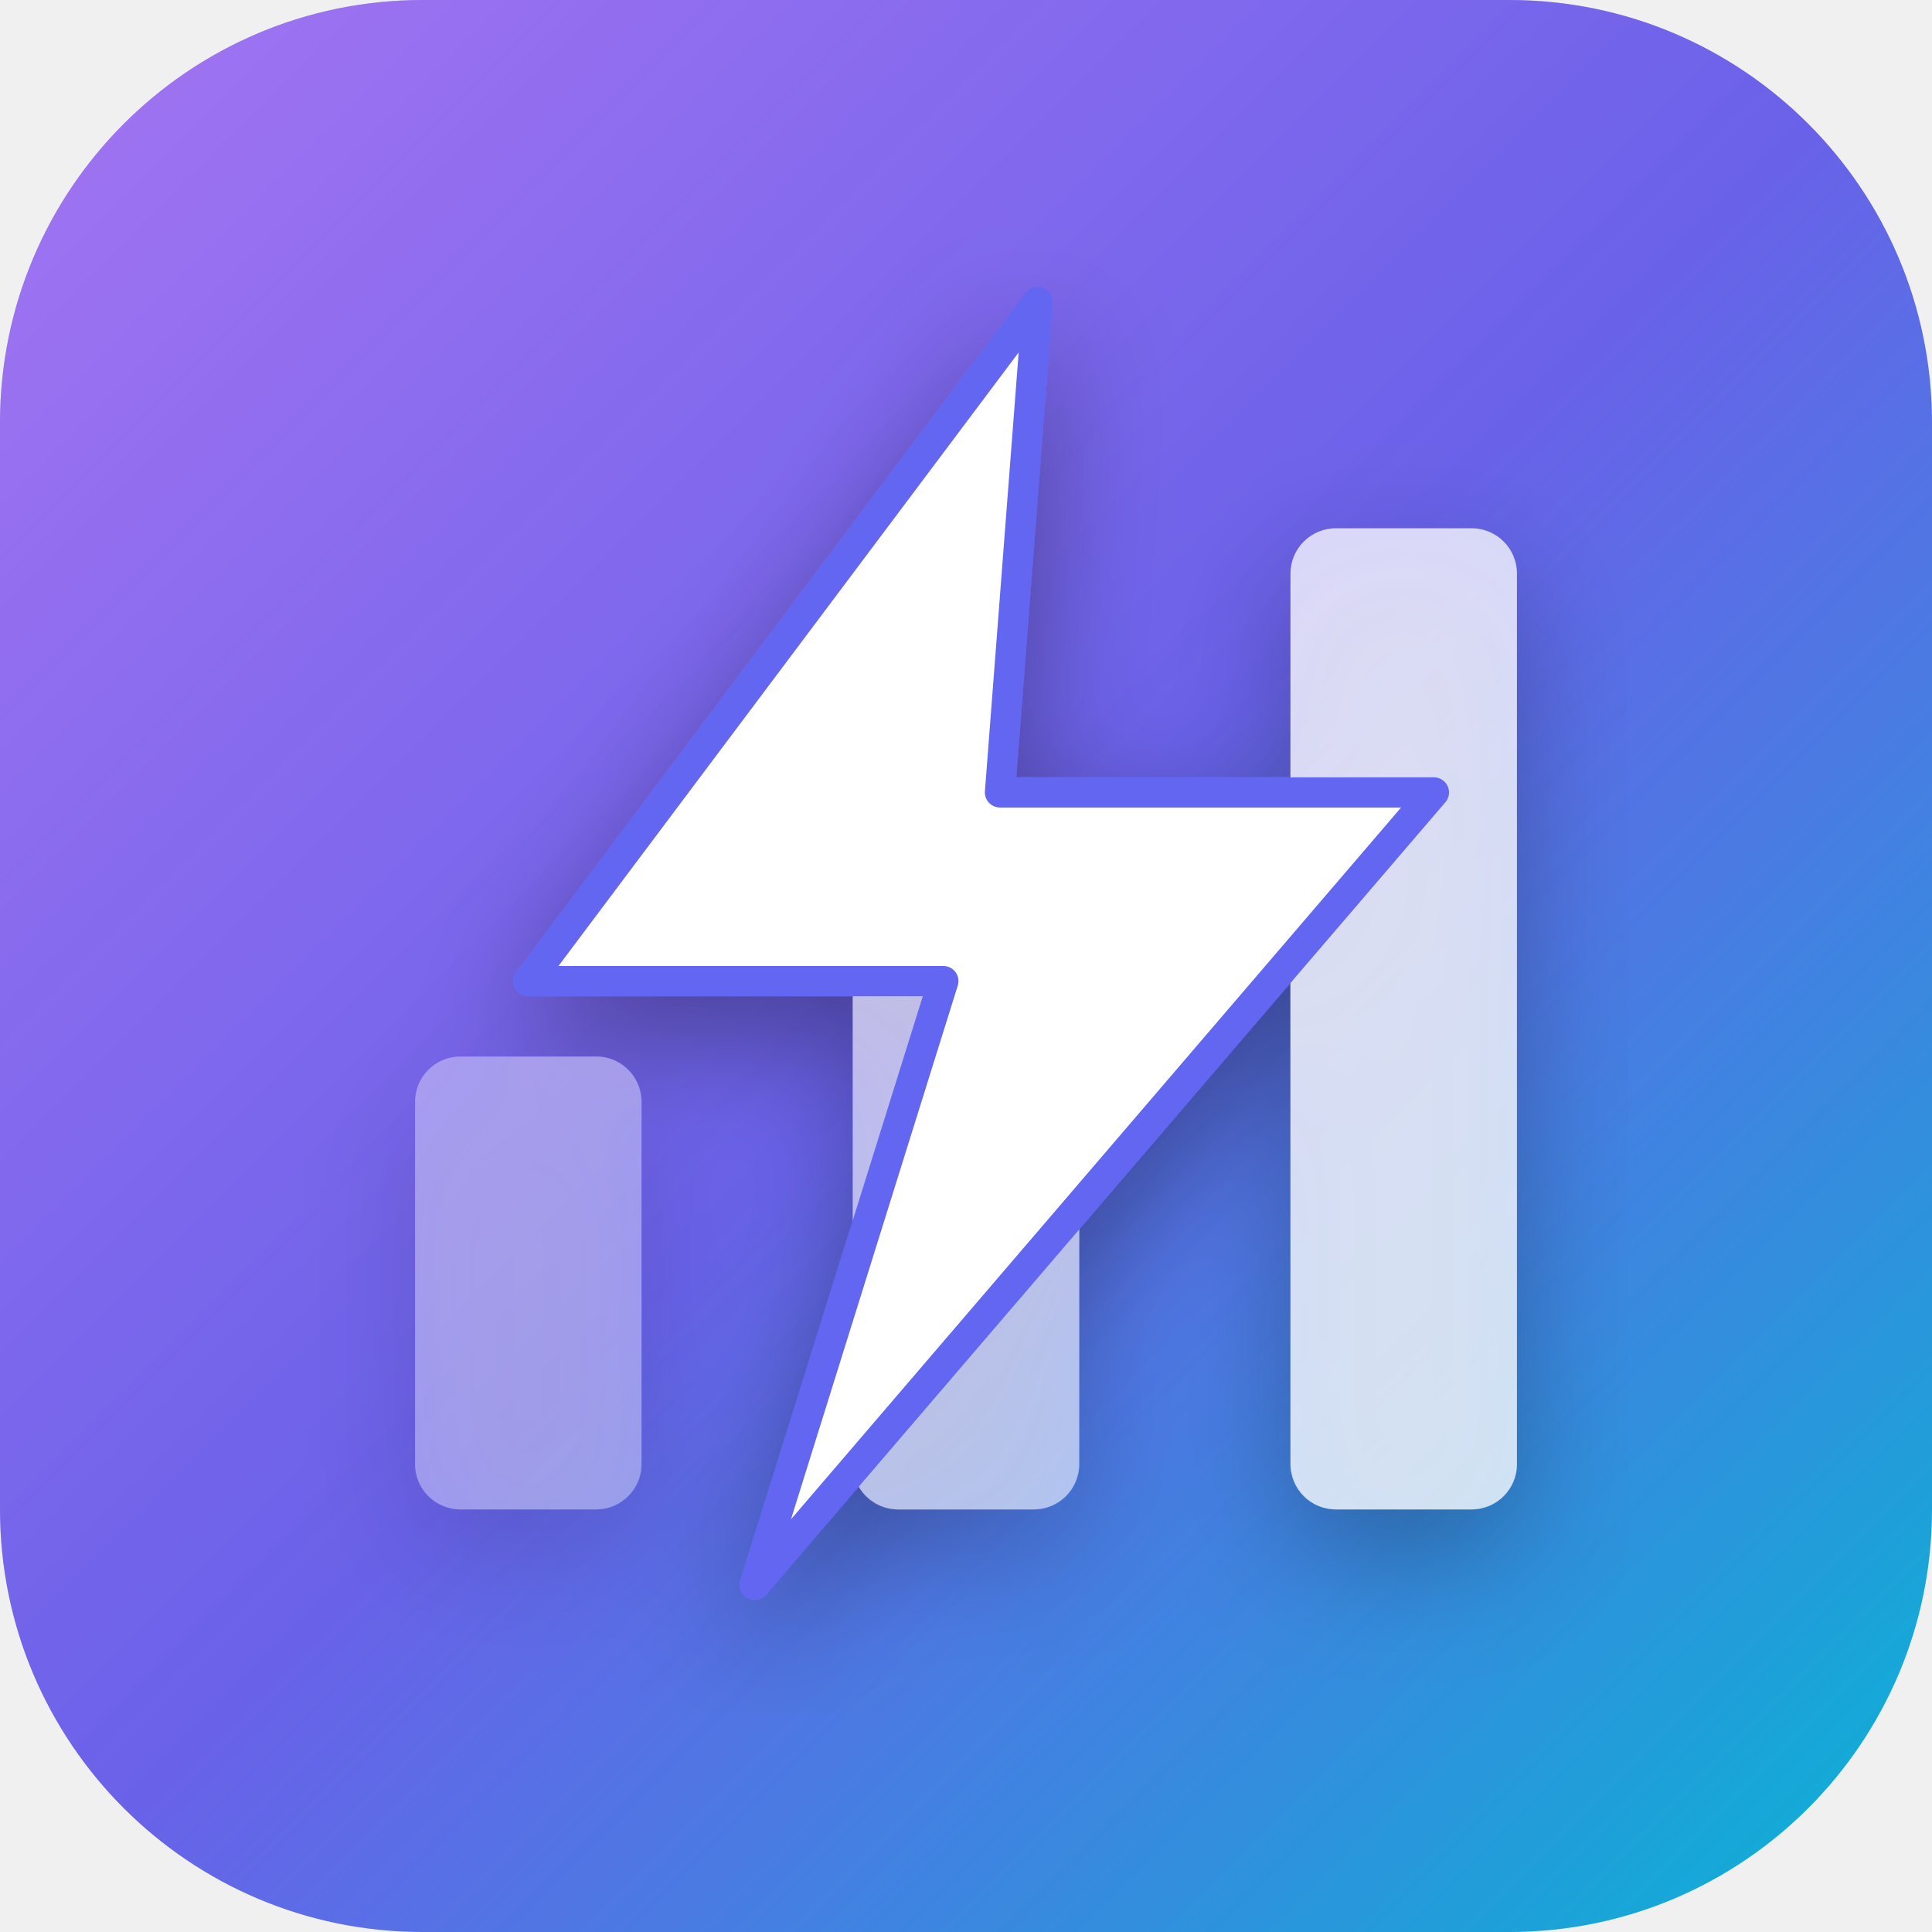
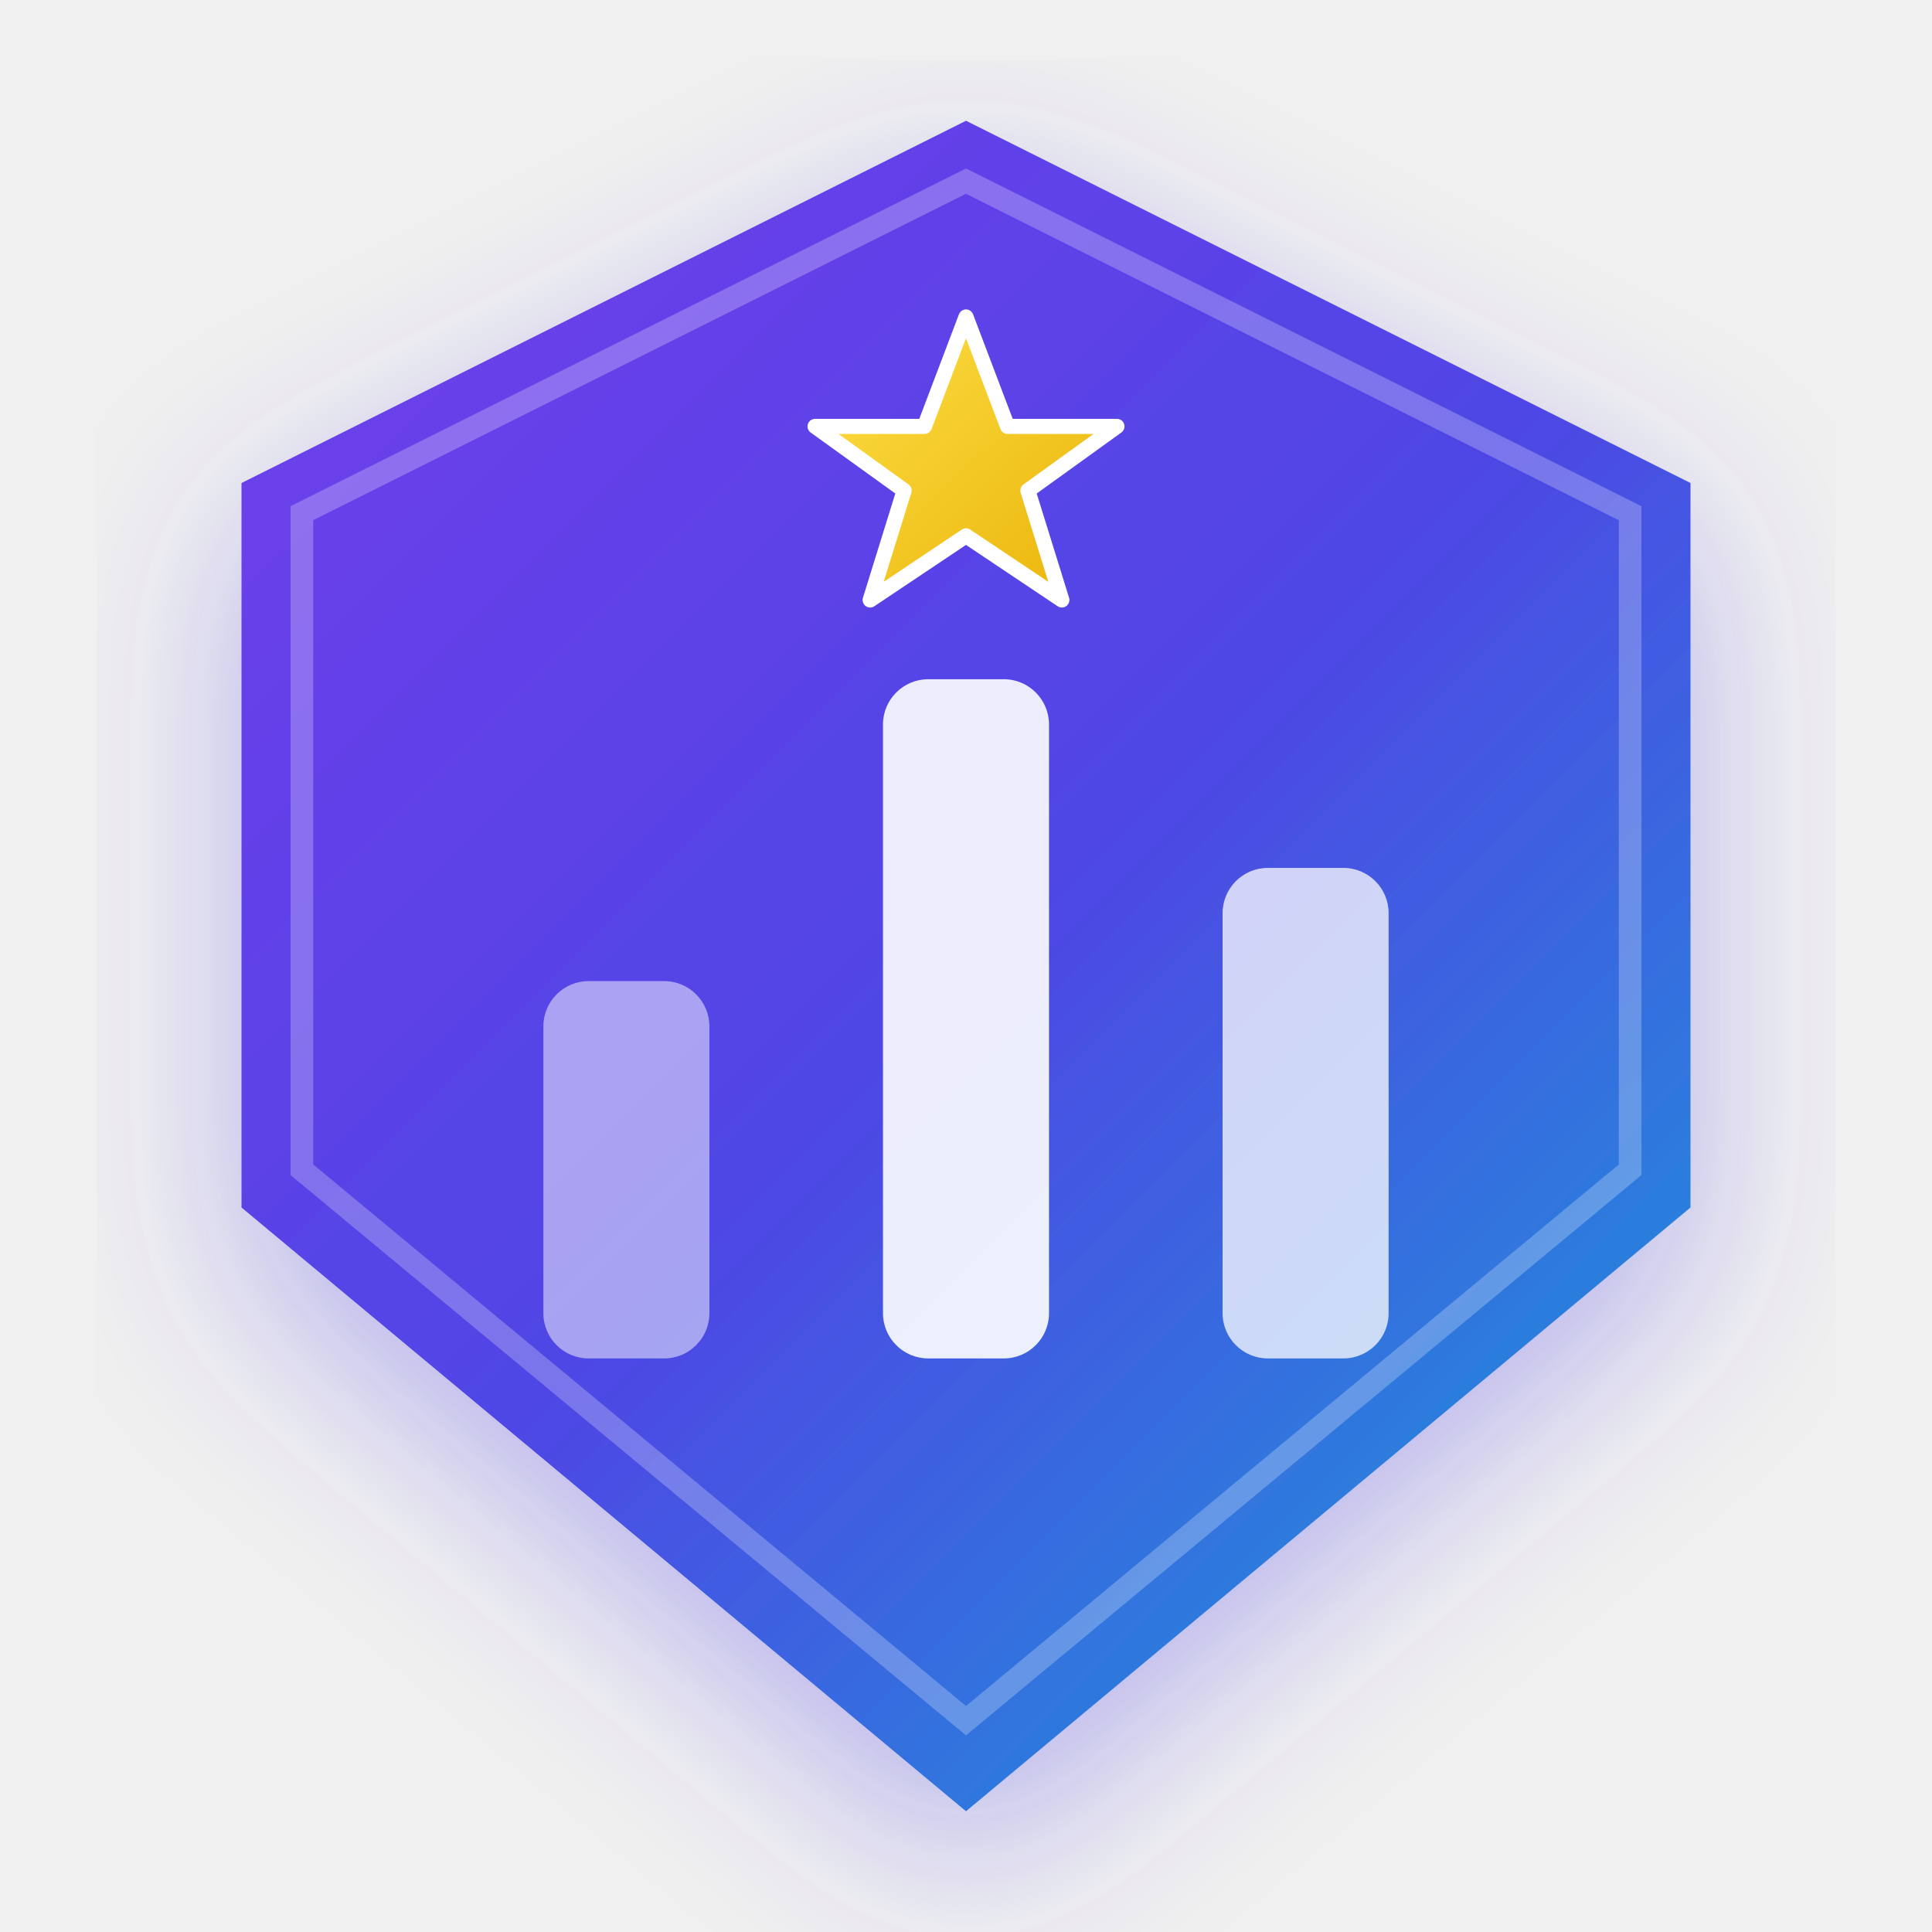
- <svg xmlns="http://www.w3.org/2000/svg" width="512" height="512" viewBox="0 0 512 512" fill="none">
+ <svg xmlns="http://www.w3.org/2000/svg" width="256" height="256" viewBox="0 0 256 256" fill="none">
  <defs>
-     <linearGradient id="bgGrad" x1="0" y1="0" x2="512" y2="512" gradientUnits="userSpaceOnUse">
-       <stop offset="0%" stop-color="#7c3aed" />
-       <stop offset="50%" stop-color="#4f46e5" />
-       <stop offset="100%" stop-color="#06b6d4" />
+     <linearGradient id="bb-bg" x1="0" y1="0" x2="256" y2="256" gradientUnits="userSpaceOnUse">
+       <stop offset="0%" stop-color="#7C3AED" />
+       <stop offset="50%" stop-color="#4F46E5" />
+       <stop offset="100%" stop-color="#06B6D4" />
    </linearGradient>
-     <linearGradient id="glowGrad" x1="0" y1="0" x2="512" y2="512" gradientUnits="userSpaceOnUse">
-       <stop offset="0%" stop-color="#ffffff" stop-opacity="0.3" />
-       <stop offset="100%" stop-color="#ffffff" stop-opacity="0.0" />
+     <linearGradient id="bb-star" x1="0%" y1="0%" x2="100%" y2="100%">
+       <stop offset="0%" stop-color="#FDE047" />
+       <stop offset="100%" stop-color="#EAB308" />
    </linearGradient>
    <filter id="shadow" x="-10%" y="-10%" width="120%" height="120%">
-       <feDropShadow dx="0" dy="12" stdDeviation="16" flood-color="#000000" flood-opacity="0.35" />
+       <feDropShadow dx="0" dy="8" stdDeviation="12" flood-color="#4F46E5" flood-opacity="0.35" />
    </filter>
  </defs>
-   <rect width="512" height="512" rx="112" fill="url(#bgGrad)" />
-   <rect width="512" height="512" rx="112" fill="url(#glowGrad)" />
-   <g filter="url(#shadow)">
-     <rect x="110" y="280" width="60" height="120" rx="12" fill="#ffffff" opacity="0.35" />
-     <rect x="226" y="210" width="60" height="190" rx="12" fill="#ffffff" opacity="0.55" />
-     <rect x="342" y="140" width="60" height="260" rx="12" fill="#ffffff" opacity="0.75" />
-     <path d="M275 80L140 260H250L200 420L380 210H265L275 80Z" fill="#ffffff" stroke="#6366f1" stroke-width="8" stroke-linejoin="round" />
-   </g>
+   <path d="M128 16 L224 64 V160 L128 240 L32 160 V64 Z" fill="url(#bb-bg)" filter="url(#shadow)" />
+   <path d="M128 24 L216 68 V155 L128 228 L40 155 V68 Z" fill="none" stroke="white" stroke-opacity="0.25" stroke-width="3" />
+   <rect x="72" y="130" width="22" height="50" rx="6" fill="white" fill-opacity="0.5" />
+   <rect x="117" y="90" width="22" height="90" rx="6" fill="white" fill-opacity="0.9" />
+   <rect x="162" y="115" width="22" height="65" rx="6" fill="white" fill-opacity="0.75" />
+   <path d="M128 42 L133.5 56.5 L148 56.5 L136.2 65 L140.7 79.5 L128 71 L115.3 79.5 L119.8 65 L108 56.5 L122.5 56.5 Z" fill="url(#bb-star)" stroke="#FFFFFF" stroke-width="2" stroke-linejoin="round" />
</svg>
